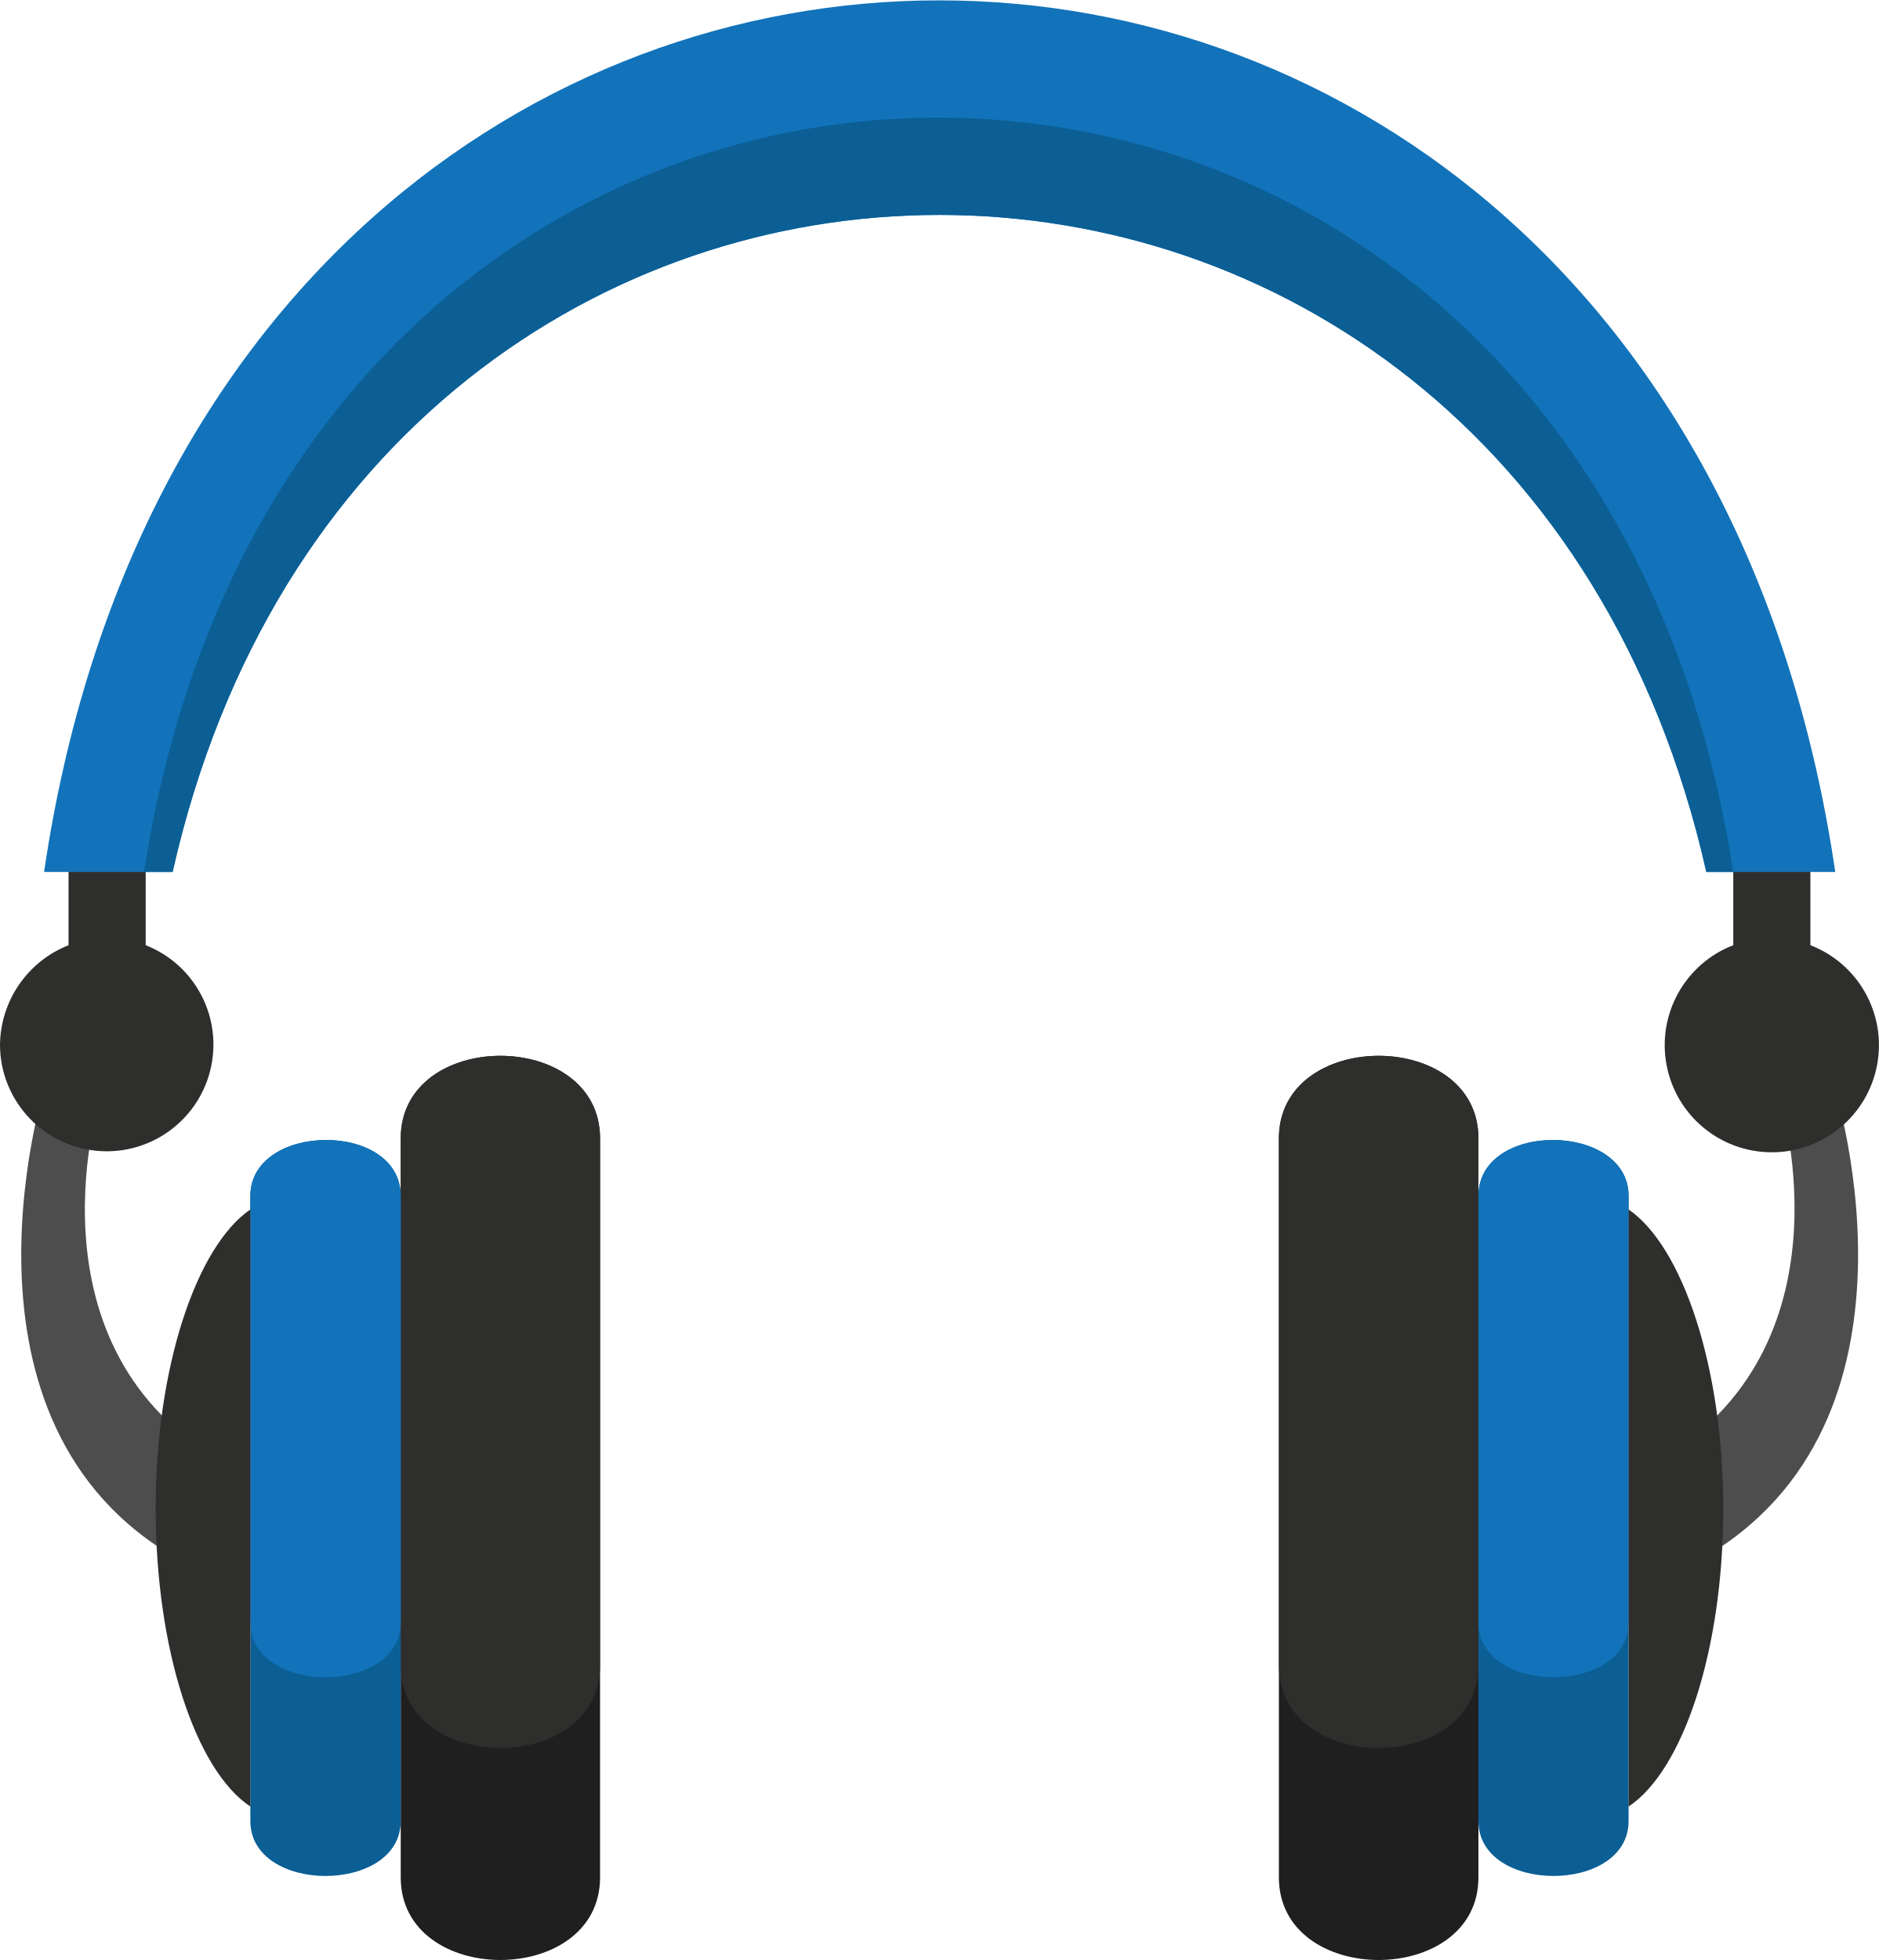
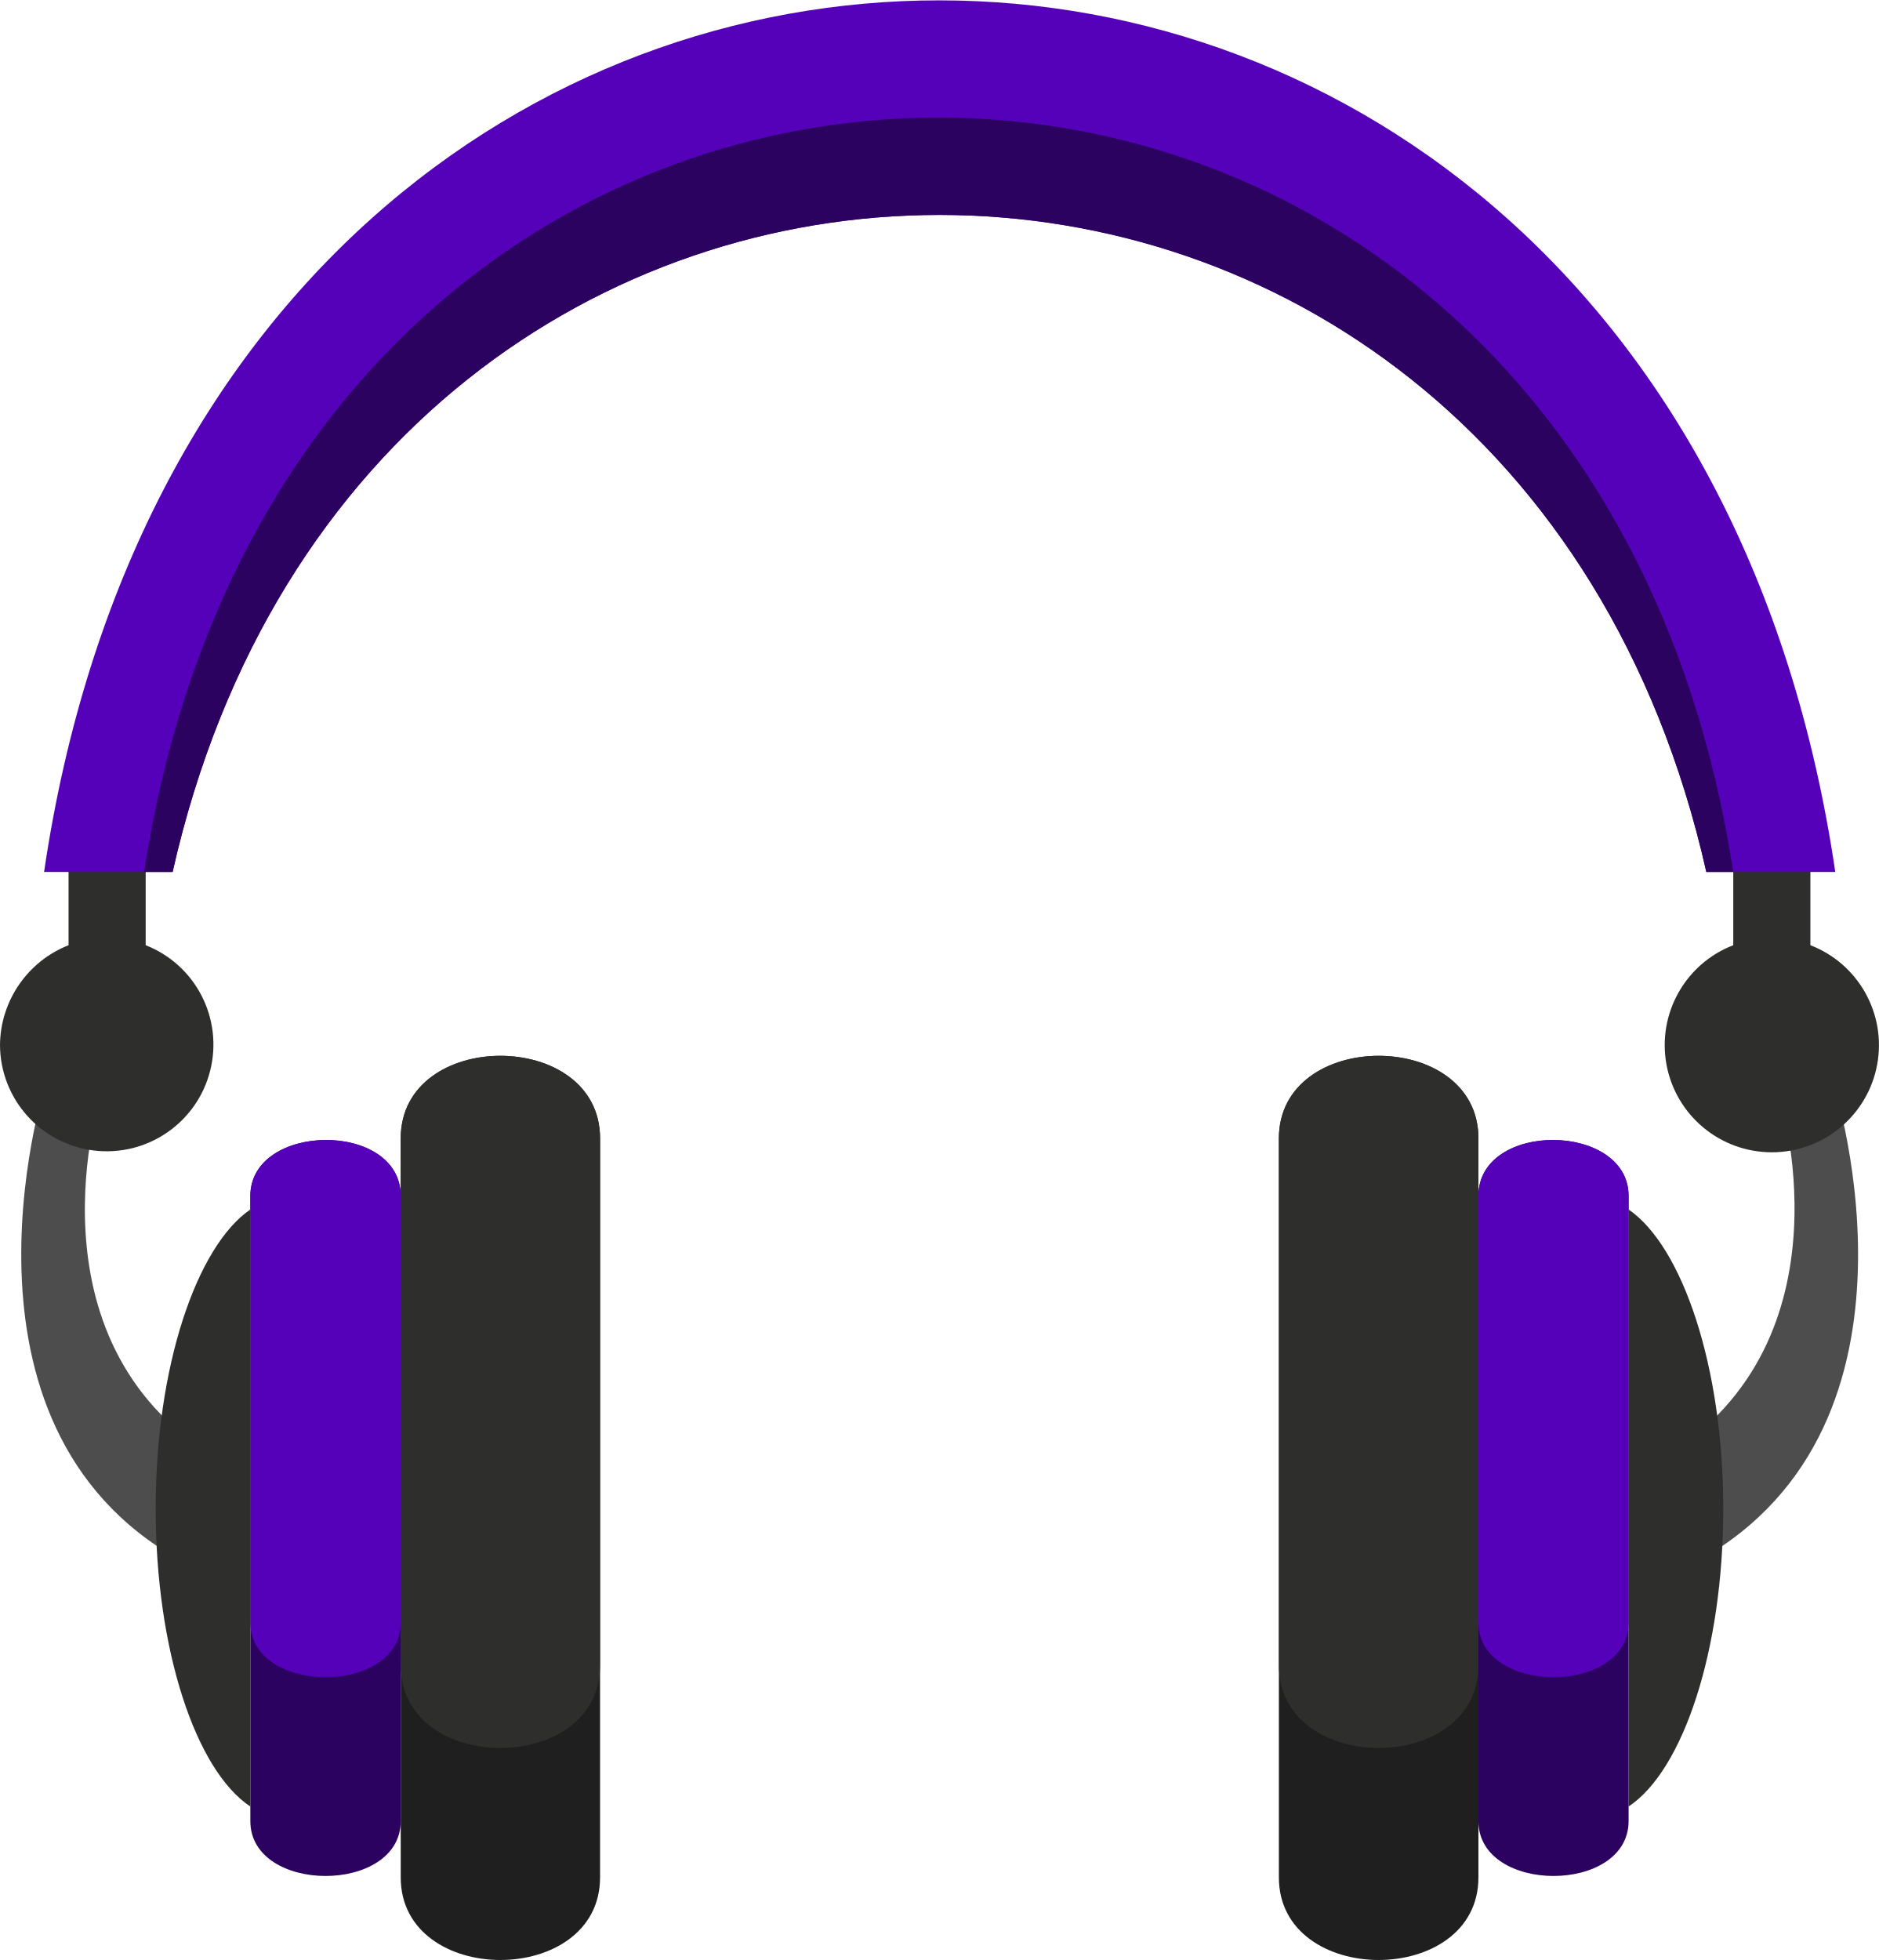
<svg xmlns="http://www.w3.org/2000/svg" id="Capa_1" data-name="Capa 1" viewBox="0 0 92.09 96.05">
  <defs>
-     <style>.cls-1{fill:#1f1f1f;}.cls-1,.cls-2,.cls-3,.cls-4{fill-rule:evenodd;}.cls-2{fill:#2e2e2d;}.cls-3{fill:#0b5f95;}.cls-4{fill:#1273ba;}.cls-5{fill:#4d4d4d;}</style>
+     <style>.cls-1{fill:#1f1f1f;}.cls-1,.cls-2,.cls-3,.cls-4{fill-rule:evenodd;}.cls-2{fill:#2e2e2d;}.cls-3{fill:#2b025f;}.cls-4{fill:#5501ba;}.cls-5{fill:#4d4d4d;}</style>
  </defs>
  <path class="cls-1" d="M66.73,58.18V94.39c0,5.4,9.78,5.4,9.78,0V58.18c0-5.4-9.78-5.4-9.78,0Zm-33.27,0V94.39c0,5.4-9.77,5.4-9.77,0V58.18c0-5.4,9.77-5.4,9.77,0Z" transform="translate(-4.05 -2.39)" />
  <path class="cls-2" d="M66.73,58.18V84c0,5.4,9.78,5.4,9.78,0V58.18c0-5.4-9.78-5.4-9.78,0ZM33.46,84c0,5.4-9.77,5.4-9.77,0V58.18c0-5.4,9.77-5.4,9.77,0Z" transform="translate(-4.05 -2.39)" />
  <path class="cls-3" d="M76.51,61V91.63c0,3.59,7.36,3.59,7.36,0V61c0-3.62-7.36-3.7-7.36,0ZM23.69,61V91.63c0,3.59-7.37,3.59-7.37,0V61c0-3.62,7.37-3.7,7.37,0Z" transform="translate(-4.05 -2.39)" />
  <path class="cls-4" d="M76.51,61V81.89c0,3.59,7.36,3.59,7.36,0V61c0-3.62-7.36-3.7-7.36,0ZM23.69,81.89c0,3.59-7.37,3.59-7.37,0V61c0-3.62,7.37-3.7,7.37,0Z" transform="translate(-4.05 -2.39)" />
  <path class="cls-5" d="M9,56S5.11,68,14.59,73.81L12.28,78.5C1,71.55,6.36,55.16,6.39,55.12Z" transform="translate(-4.05 -2.39)" />
  <path class="cls-5" d="M91.23,56s3.85,12-5.63,17.82l2.31,4.69c11.32-7,5.93-23.34,5.89-23.38Z" transform="translate(-4.05 -2.39)" />
  <path class="cls-2" d="M92.78,44.25H89v4.46a5.25,5.25,0,1,0,3.78,0ZM11.19,48.71a5.23,5.23,0,1,1-7.14,4.9,5.31,5.31,0,0,1,3.36-4.9V44.25h3.78Z" transform="translate(-4.05 -2.39)" />
  <path class="cls-4" d="M6.2,45.12h6.31C22.18,2.19,78,2.19,87.68,45.12H94c-8.39-56.9-79.4-57-87.79,0Z" transform="translate(-4.05 -2.39)" />
  <path class="cls-3" d="M11.15,45.12h1.36C22.18,2.19,78,2.19,87.68,45.12H89c-7.59-49.23-70.3-49.35-77.89,0Z" transform="translate(-4.05 -2.39)" />
  <path class="cls-2" d="M16.32,90.92c-2.68-1.78-4.64-7.67-4.64-14.61s2-12.84,4.64-14.65Z" transform="translate(-4.05 -2.39)" />
  <path class="cls-2" d="M83.87,90.92c2.68-1.78,4.64-7.67,4.64-14.61s-2-12.84-4.64-14.65Z" transform="translate(-4.05 -2.39)" />
</svg>
